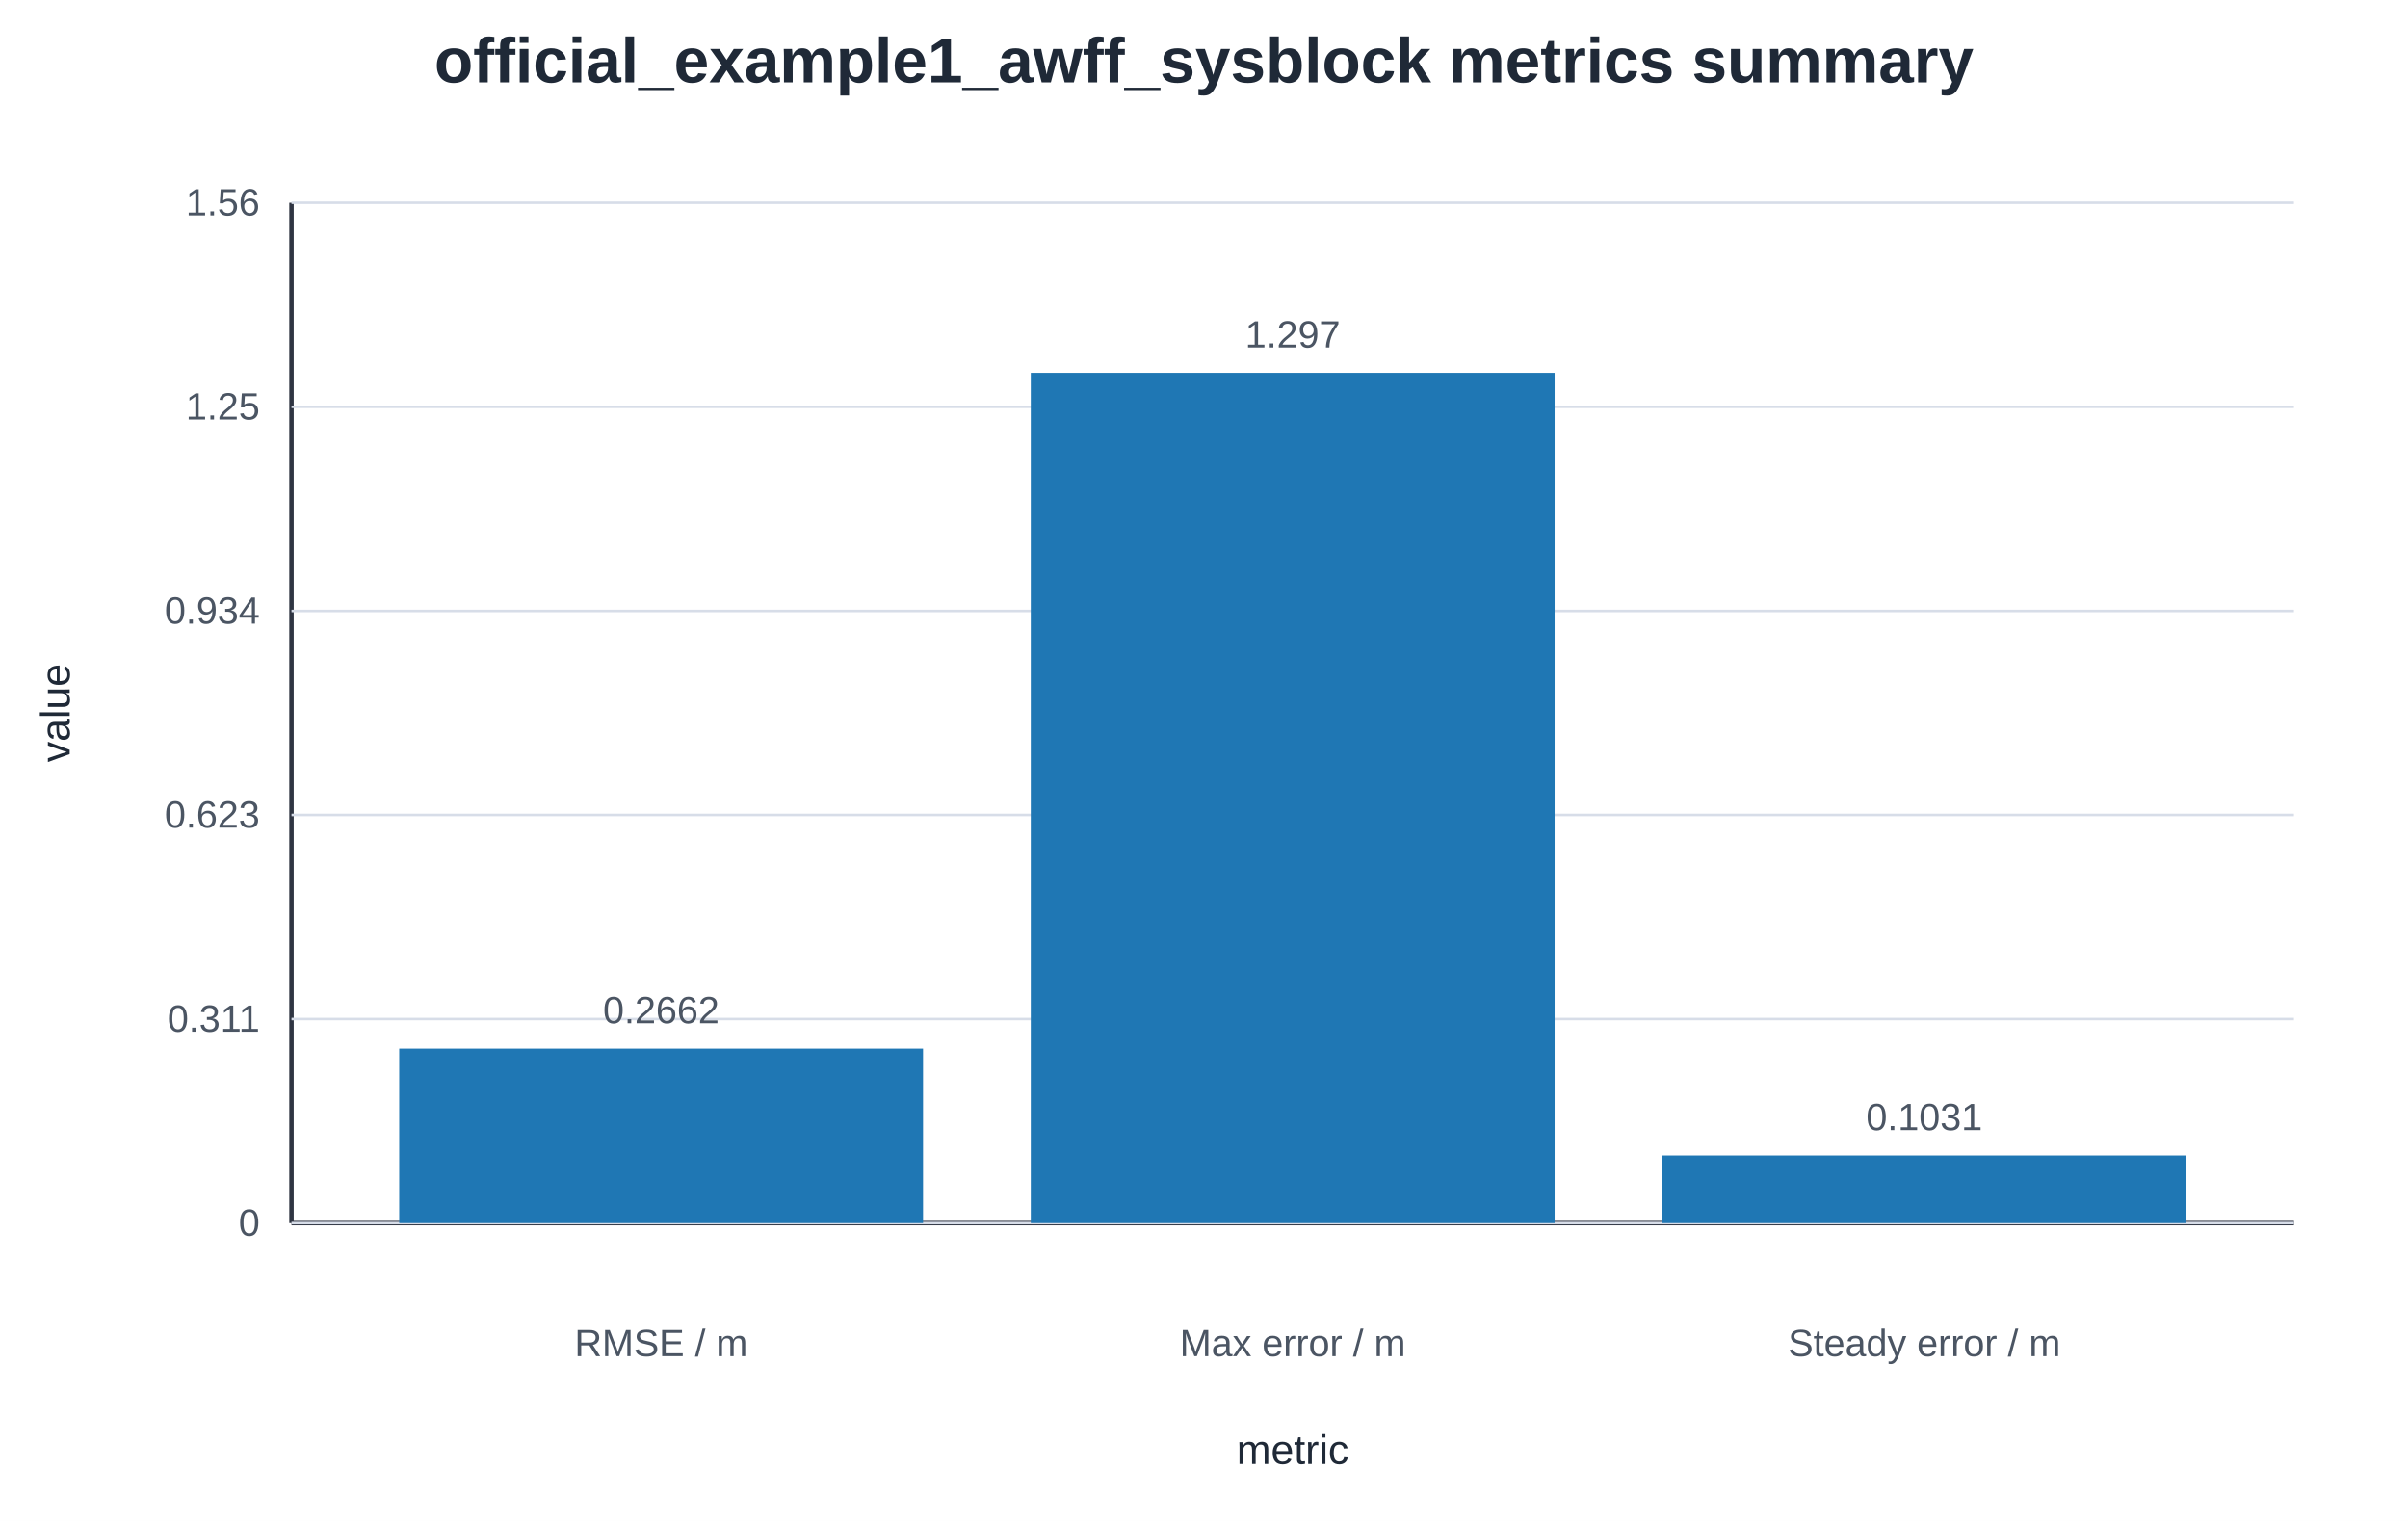
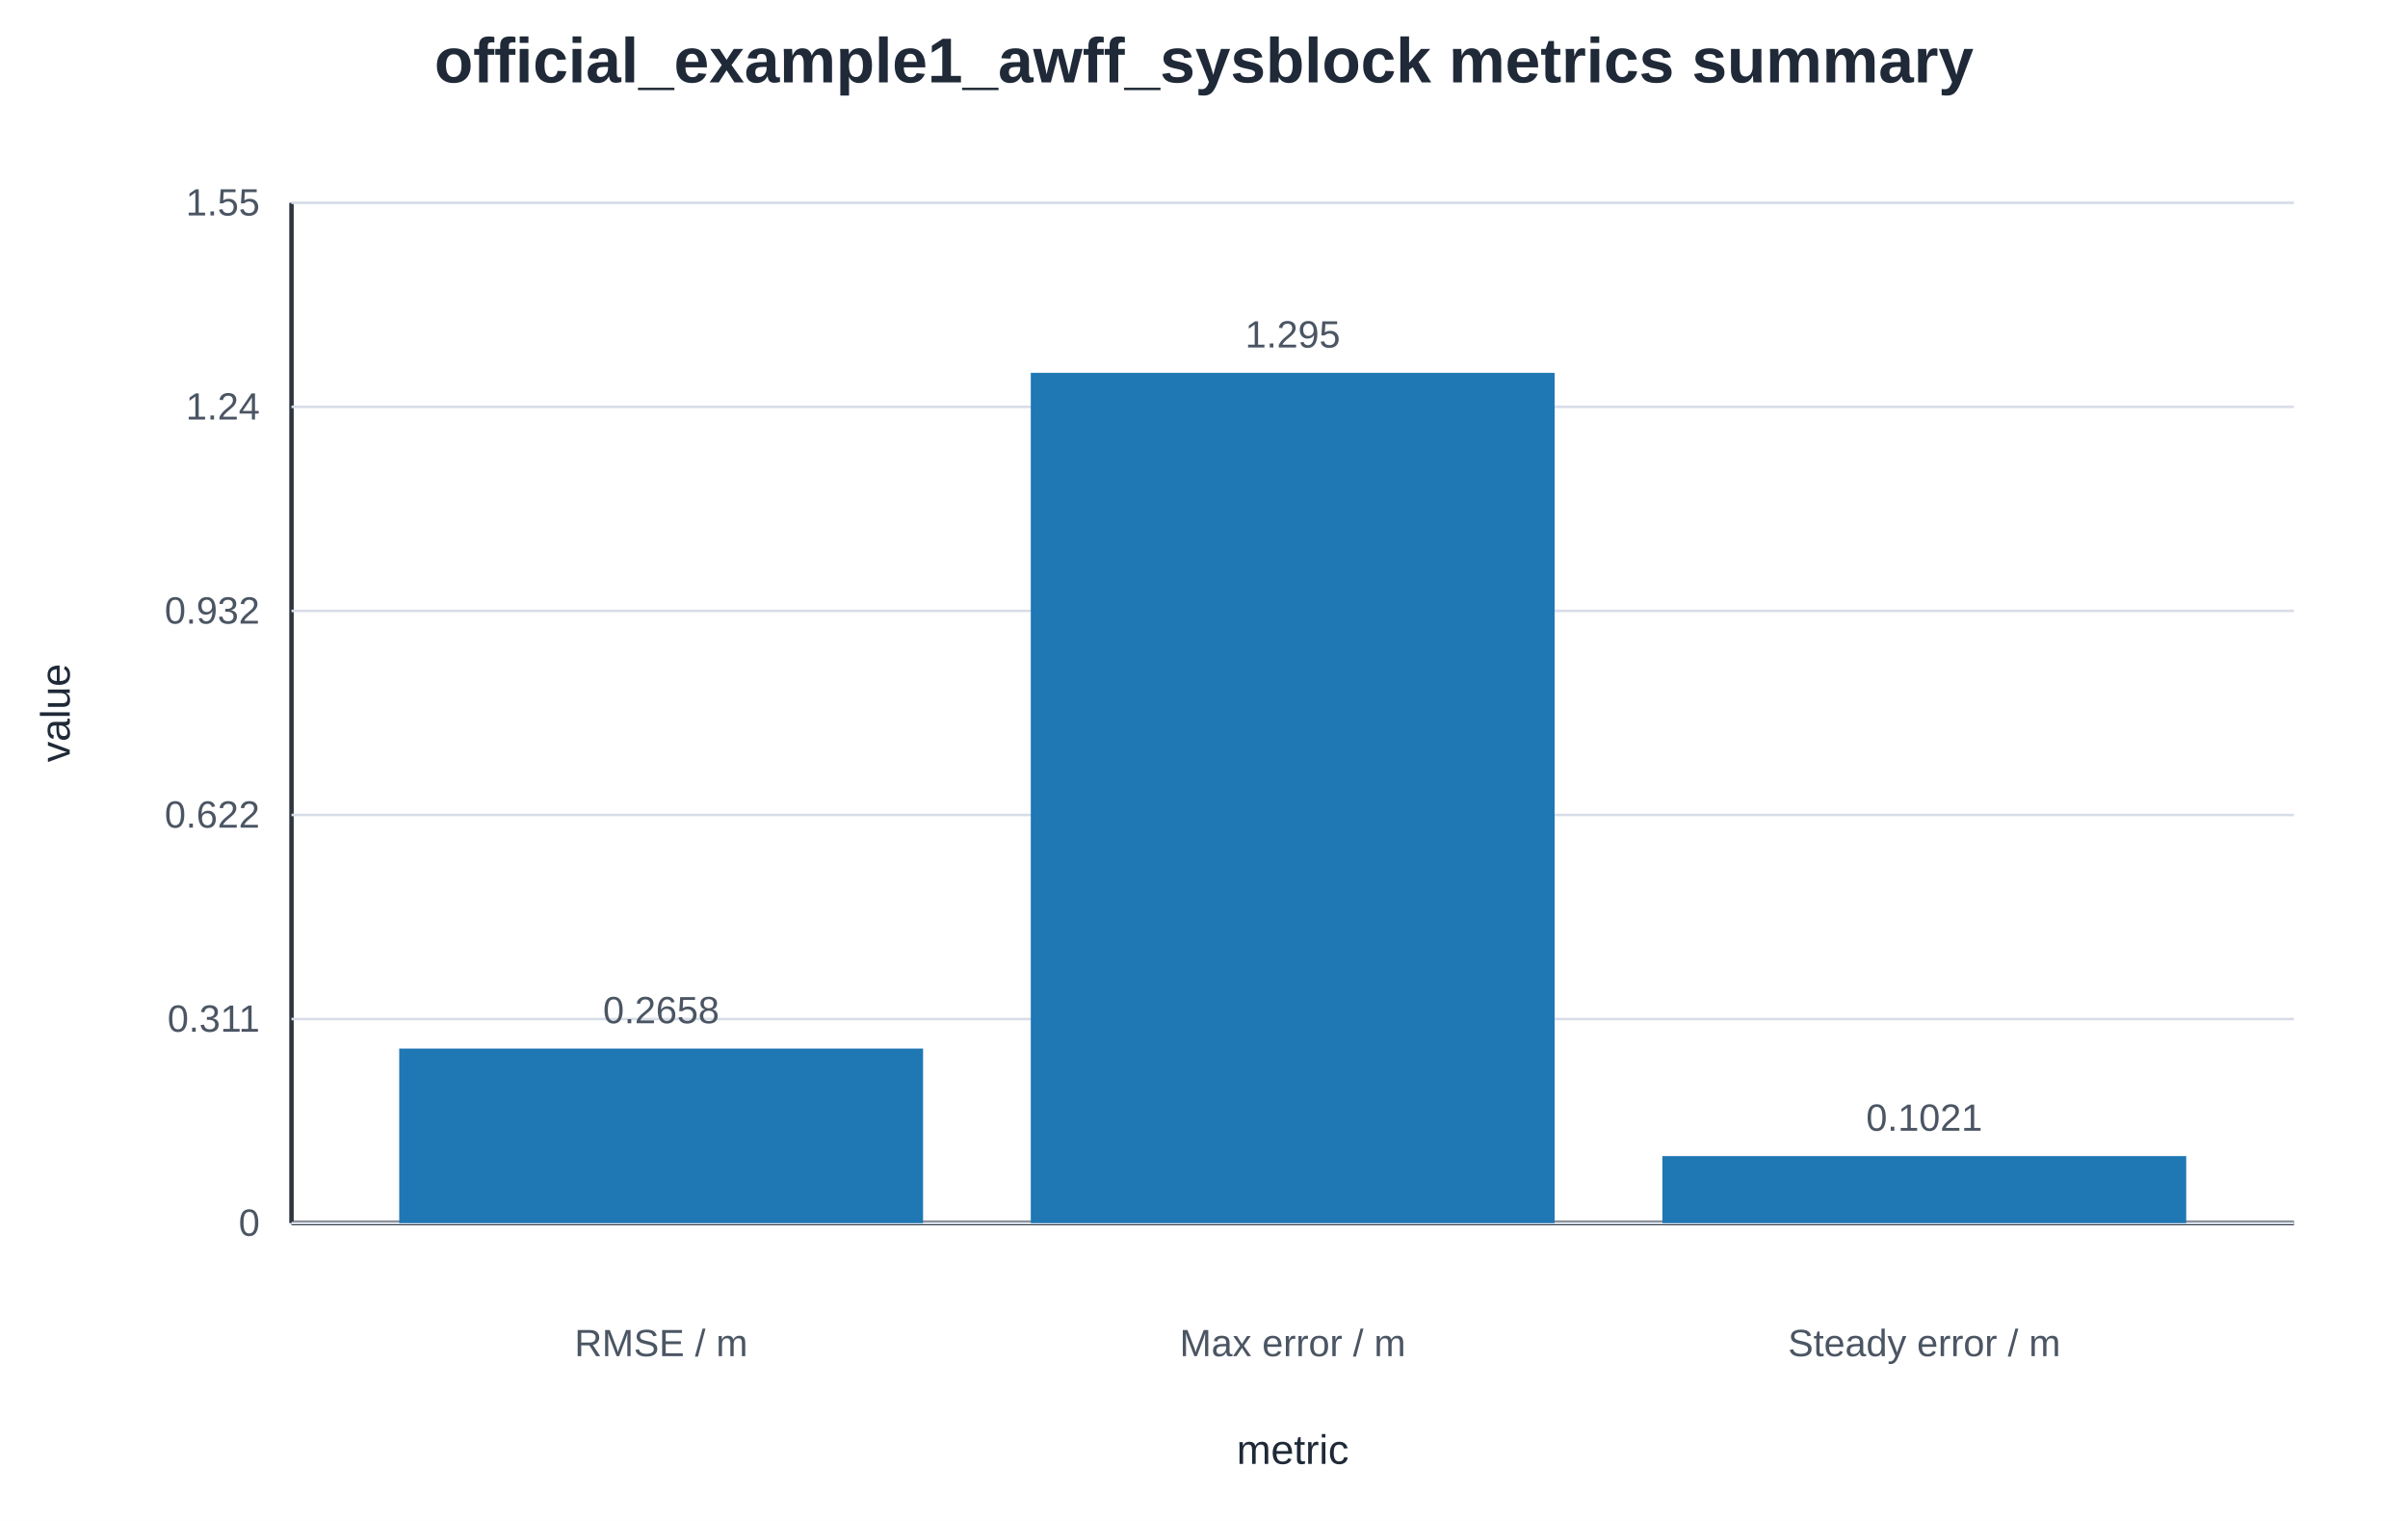
<svg xmlns="http://www.w3.org/2000/svg" width="760" height="480" viewBox="0 0 760 480">
  <style>
text { font-family: Arial, 'Microsoft YaHei', sans-serif; fill: #1f2937; }
.title { font-size: 20px; font-weight: 700; }
.label { font-size: 13px; }
.tick { font-size: 12px; fill: #4b5563; }
.legend { font-size: 13px; fill: #374151; }
</style>
  <rect x="0" y="0" width="100%" height="100%" fill="#ffffff" />
  <text x="380.00" y="26" text-anchor="middle" class="title">official_example1_awff_sysblock metrics summary</text>
  <line x1="92" y1="386" x2="724" y2="386" stroke="#2f3542" stroke-width="1.4" />
  <line x1="92" y1="64" x2="92" y2="386" stroke="#2f3542" stroke-width="1.4" />
  <line x1="92" y1="64.00" x2="724" y2="64.00" stroke="#d7dde8" stroke-width="0.8" />
-   <text x="82" y="68.00" text-anchor="end" class="tick">1.56</text>
+   <text x="82" y="68.00" text-anchor="end" class="tick">1.55</text>
  <line x1="92" y1="128.40" x2="724" y2="128.40" stroke="#d7dde8" stroke-width="0.8" />
-   <text x="82" y="132.40" text-anchor="end" class="tick">1.25</text>
+   <text x="82" y="132.40" text-anchor="end" class="tick">1.24</text>
  <line x1="92" y1="192.80" x2="724" y2="192.80" stroke="#d7dde8" stroke-width="0.8" />
-   <text x="82" y="196.80" text-anchor="end" class="tick">0.934</text>
+   <text x="82" y="196.80" text-anchor="end" class="tick">0.932</text>
  <line x1="92" y1="257.20" x2="724" y2="257.20" stroke="#d7dde8" stroke-width="0.8" />
-   <text x="82" y="261.20" text-anchor="end" class="tick">0.623</text>
+   <text x="82" y="261.20" text-anchor="end" class="tick">0.622</text>
  <line x1="92" y1="321.60" x2="724" y2="321.60" stroke="#d7dde8" stroke-width="0.8" />
  <text x="82" y="325.60" text-anchor="end" class="tick">0.311</text>
  <line x1="92" y1="386.00" x2="724" y2="386.00" stroke="#d7dde8" stroke-width="0.8" />
  <text x="82" y="390.00" text-anchor="end" class="tick">0</text>
  <text x="408.00" y="462" text-anchor="middle" class="label">metric</text>
  <text x="22" y="225.00" text-anchor="middle" class="label" transform="rotate(-90 22 225.00)">value</text>
-   <rect x="126.00" y="330.93" width="165.33" height="55.07" fill="#1f77b4" />
+   <rect x="126.00" y="330.92" width="165.33" height="55.08" fill="#1f77b4" />
  <text x="208.67" y="428" text-anchor="middle" class="tick">RMSE / m</text>
-   <text x="208.67" y="322.93" text-anchor="middle" class="tick">0.2662</text>
+   <text x="208.67" y="322.92" text-anchor="middle" class="tick">0.2658</text>
  <rect x="325.33" y="117.67" width="165.33" height="268.33" fill="#1f77b4" />
  <text x="408.00" y="428" text-anchor="middle" class="tick">Max error / m</text>
-   <text x="408.00" y="109.67" text-anchor="middle" class="tick">1.297</text>
-   <rect x="524.67" y="364.66" width="165.33" height="21.34" fill="#1f77b4" />
+   <text x="408.00" y="109.67" text-anchor="middle" class="tick">1.295</text>
+   <rect x="524.67" y="364.85" width="165.33" height="21.15" fill="#1f77b4" />
  <text x="607.33" y="428" text-anchor="middle" class="tick">Steady error / m</text>
-   <text x="607.33" y="356.66" text-anchor="middle" class="tick">0.1031</text>
+   <text x="607.33" y="356.85" text-anchor="middle" class="tick">0.1021</text>
</svg>
